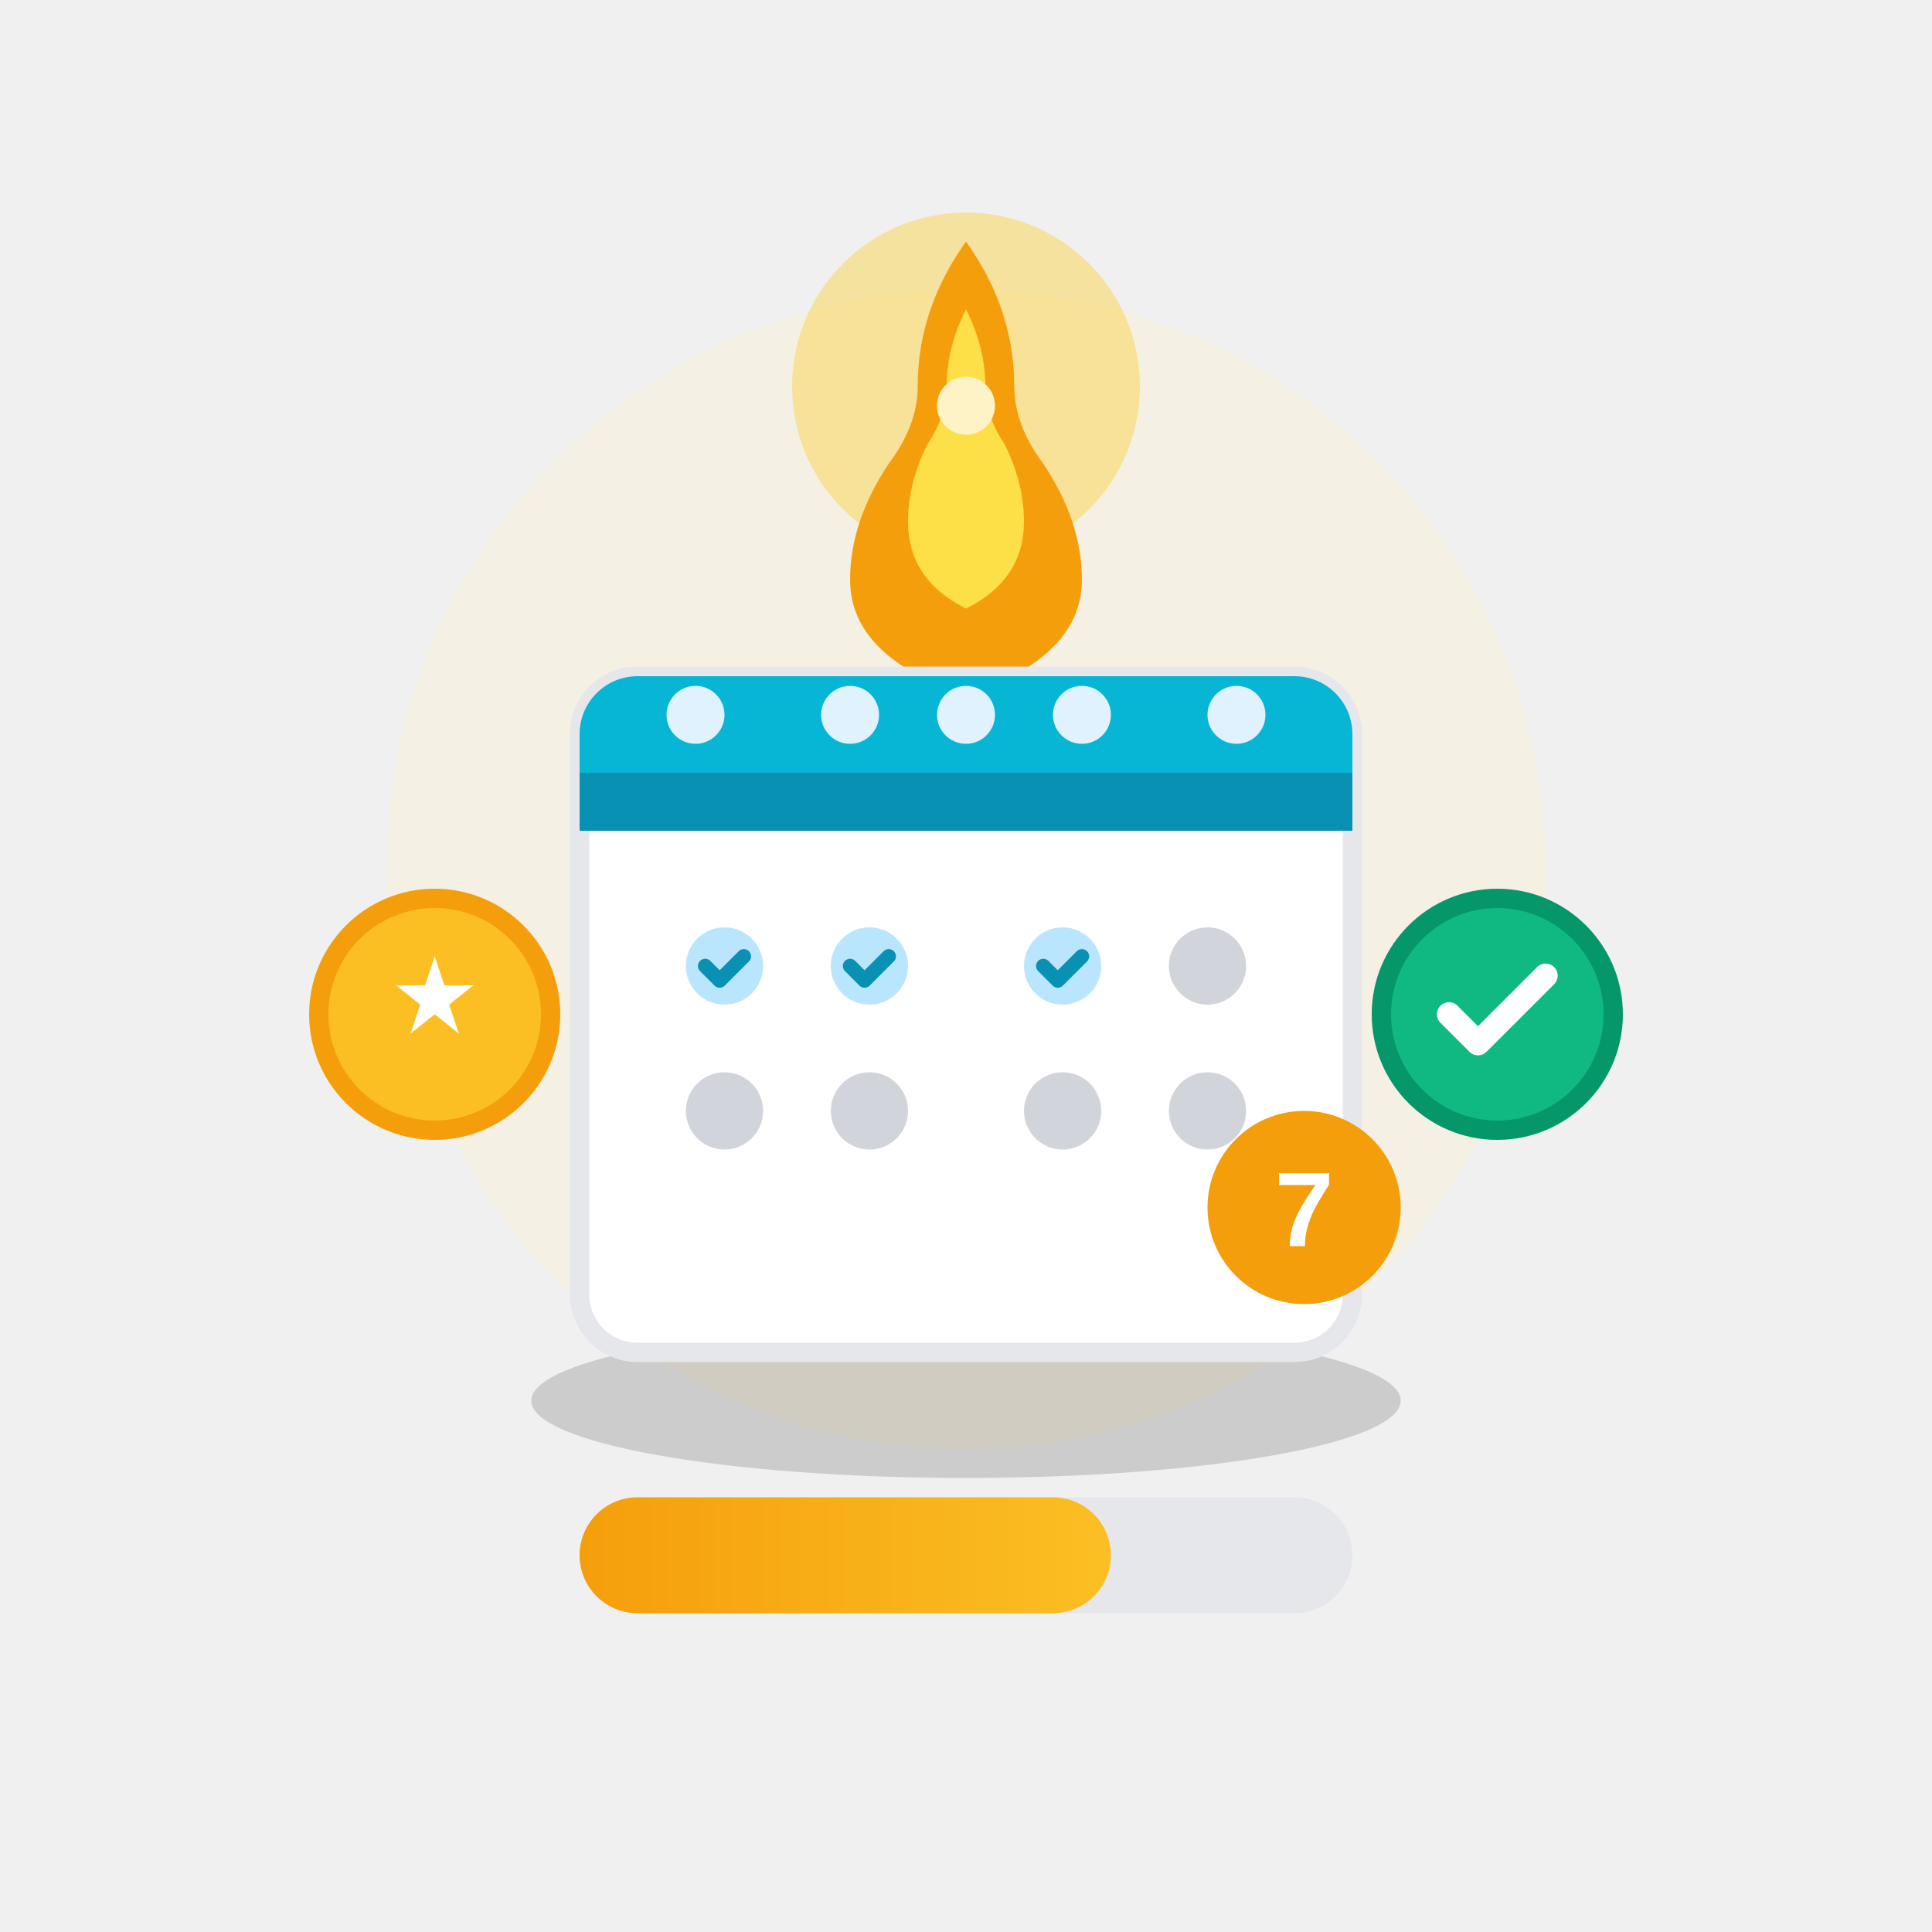
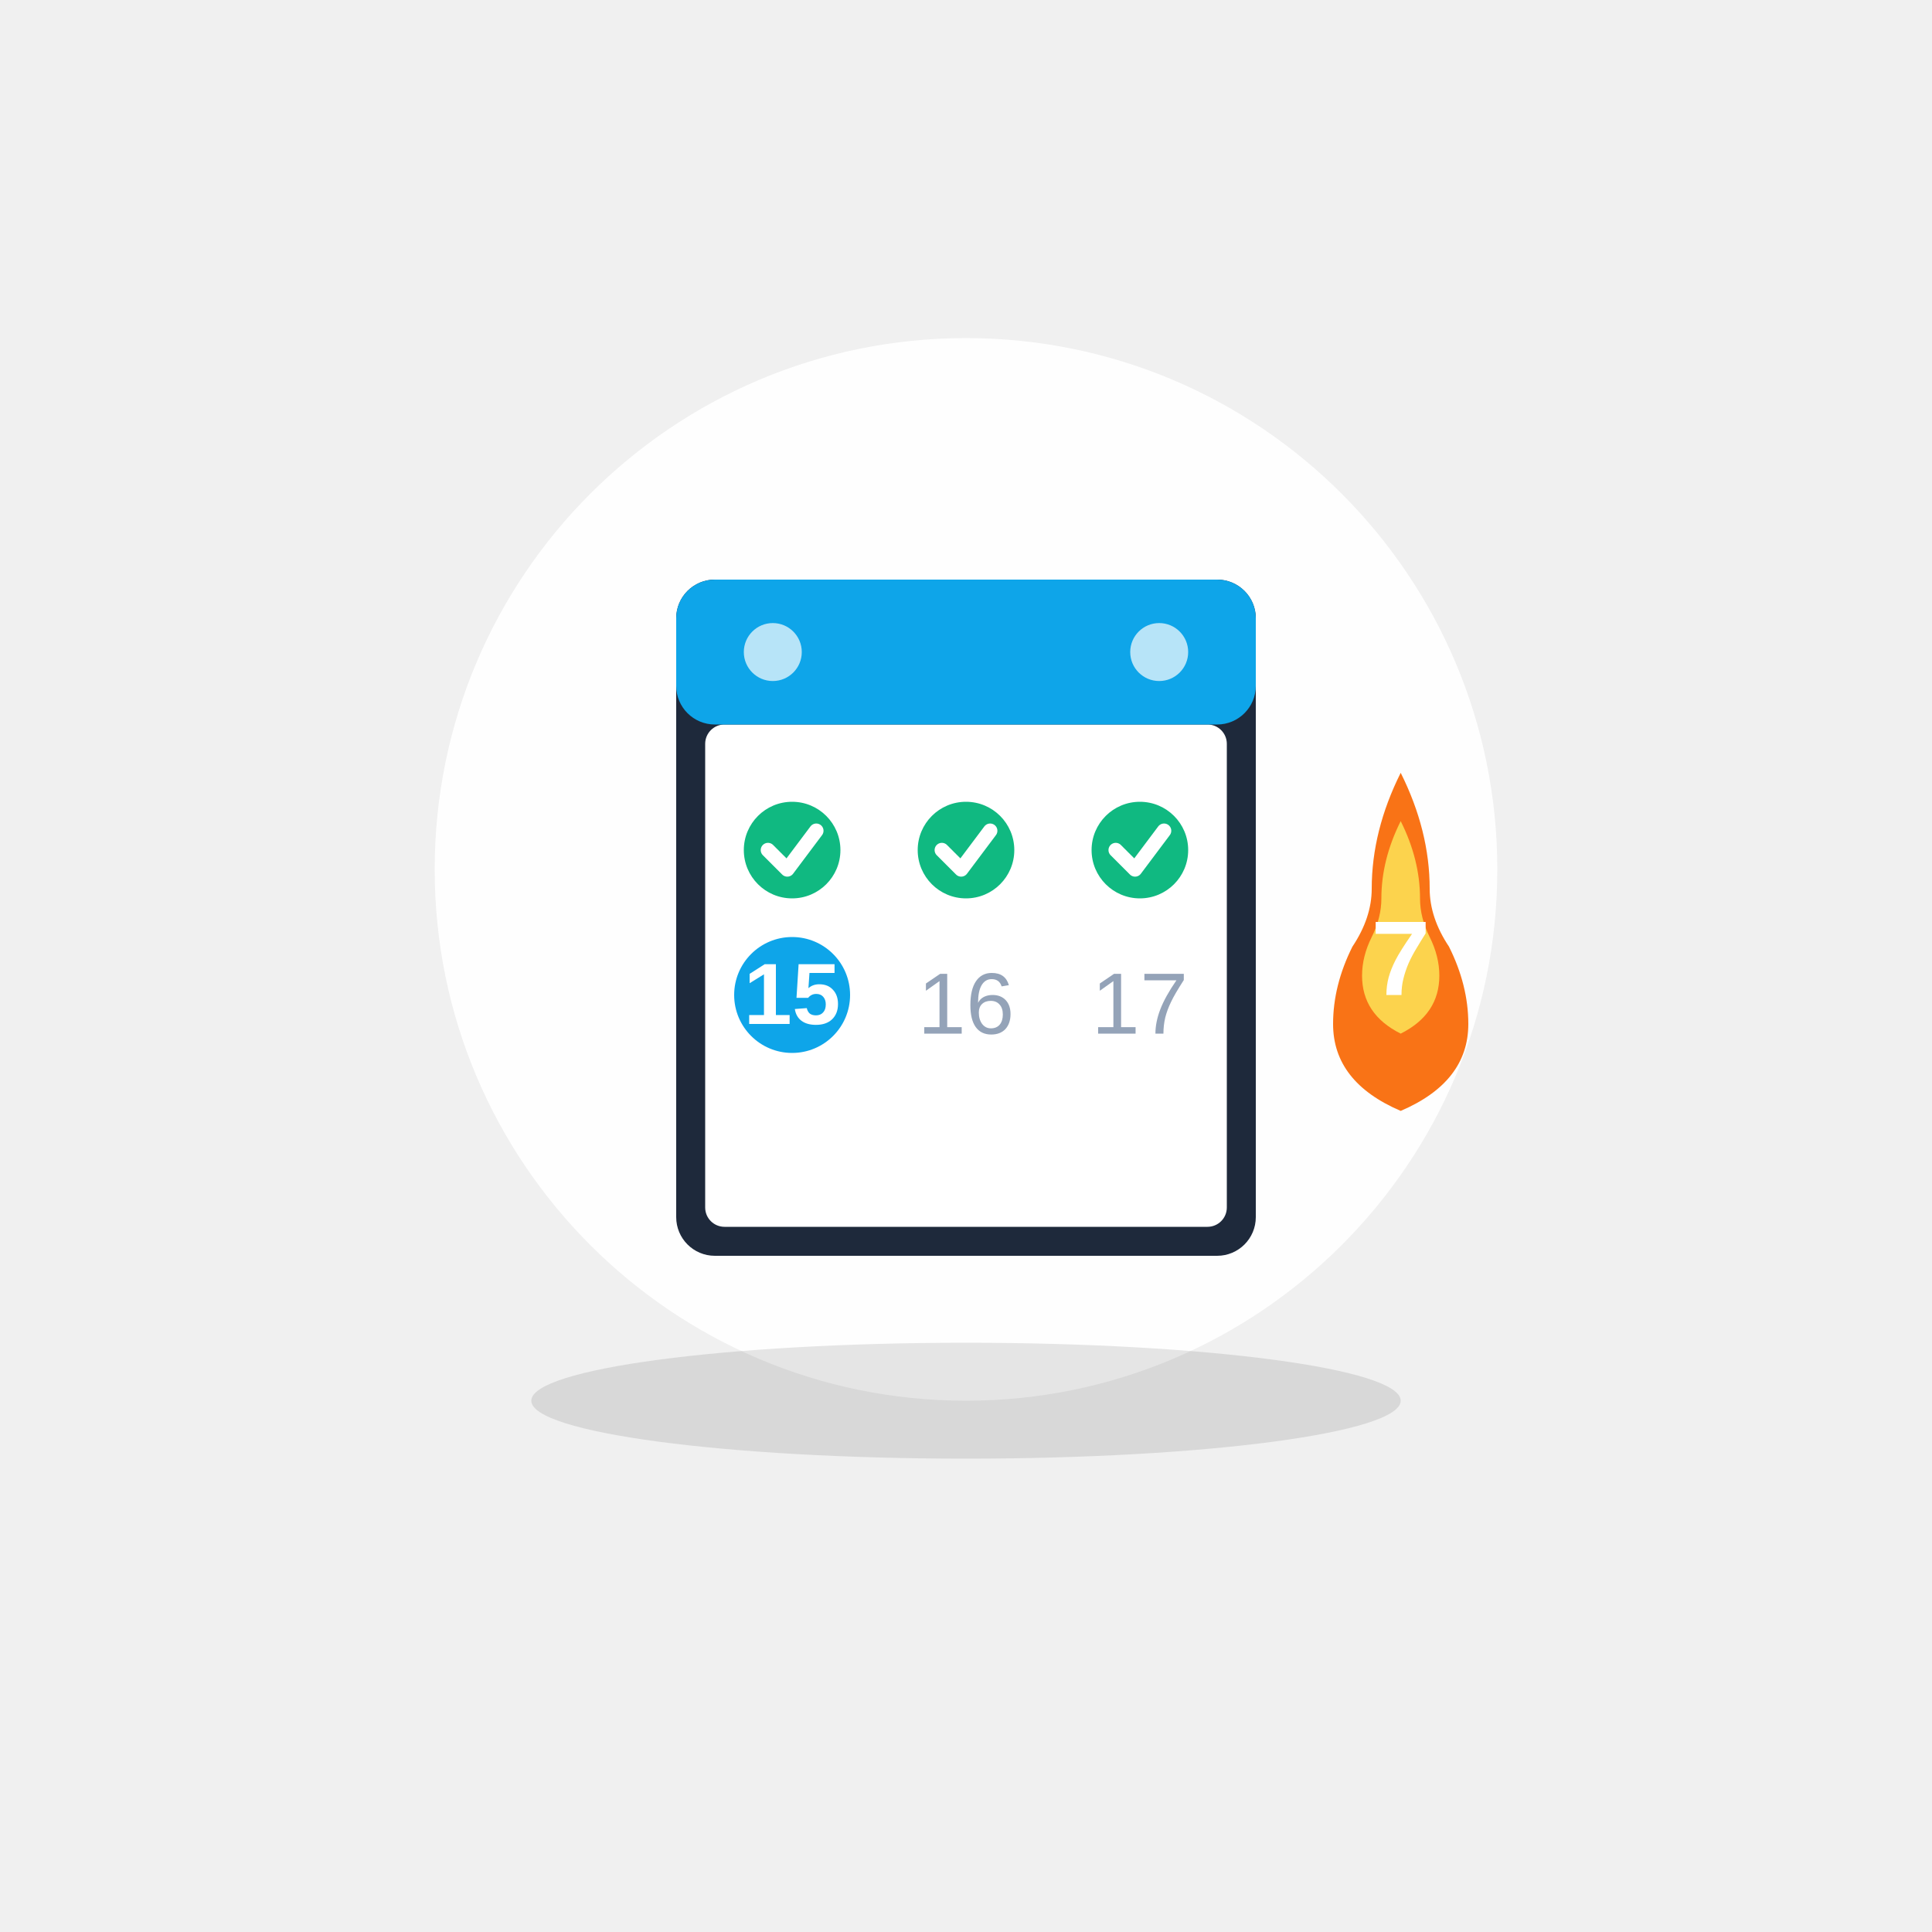
<svg xmlns="http://www.w3.org/2000/svg" width="200" height="200" viewBox="0 0 200 200" fill="none">
-   <circle cx="100" cy="90" r="60" fill="#FEF3C7" opacity="0.3" />
-   <circle cx="100" cy="40" r="18" fill="#FCD34D" opacity="0.5" />
-   <path d="M100 25 Q95 32 95 40 Q95 44 92 48 Q88 54 88 60 Q88 68 100 72 Q112 68 112 60 Q112 54 108 48 Q105 44 105 40 Q105 32 100 25 Z" fill="#F59E0B" />
-   <path d="M100 32 Q98 36 98 40 Q98 43 96 46 Q94 50 94 54 Q94 60 100 63 Q106 60 106 54 Q106 50 104 46 Q102 43 102 40 Q102 36 100 32 Z" fill="#FDE047" />
-   <circle cx="100" cy="42" r="3" fill="#FEF3C7" />
-   <ellipse cx="100" cy="145" rx="45" ry="8" fill="#000000" opacity="0.15" />
-   <rect x="60" y="70" width="80" height="70" rx="6" fill="#FFFFFF" stroke="#E5E7EB" stroke-width="2" />
-   <rect x="60" y="70" width="80" height="16" rx="6" fill="#06B6D4" />
-   <rect x="60" y="80" width="80" height="6" fill="#0891B2" />
-   <circle cx="72" cy="74" r="3" fill="#E0F2FE" />
-   <circle cx="88" cy="74" r="3" fill="#E0F2FE" />
-   <circle cx="100" cy="74" r="3" fill="#E0F2FE" />
-   <circle cx="112" cy="74" r="3" fill="#E0F2FE" />
-   <circle cx="128" cy="74" r="3" fill="#E0F2FE" />
-   <circle cx="75" cy="100" r="4" fill="#BAE6FD" />
-   <path d="M73 100 L74.5 101.5 L77 99" stroke="#0891B2" stroke-width="1.5" stroke-linecap="round" stroke-linejoin="round" />
-   <circle cx="90" cy="100" r="4" fill="#BAE6FD" />
-   <path d="M88 100 L89.5 101.5 L92 99" stroke="#0891B2" stroke-width="1.5" stroke-linecap="round" stroke-linejoin="round" />
-   <circle cx="110" cy="100" r="4" fill="#BAE6FD" />
-   <path d="M108 100 L109.5 101.5 L112 99" stroke="#0891B2" stroke-width="1.5" stroke-linecap="round" stroke-linejoin="round" />
-   <circle cx="125" cy="100" r="4" fill="#D1D5DB" />
-   <circle cx="75" cy="115" r="4" fill="#D1D5DB" />
-   <circle cx="90" cy="115" r="4" fill="#D1D5DB" />
-   <circle cx="110" cy="115" r="4" fill="#D1D5DB" />
-   <circle cx="125" cy="115" r="4" fill="#D1D5DB" />
-   <circle cx="45" cy="105" r="12" fill="#FBBF24" stroke="#F59E0B" stroke-width="2" />
-   <path d="M45 99 L46 102 L49 102 L46.5 104 L47.5 107 L45 105 L42.5 107 L43.5 104 L41 102 L44 102 Z" fill="#FFFFFF" />
-   <circle cx="155" cy="105" r="12" fill="#10B981" stroke="#059669" stroke-width="2" />
-   <path d="M150 105 L153 108 L160 101" stroke="#FFFFFF" stroke-width="2.5" stroke-linecap="round" stroke-linejoin="round" />
-   <rect x="60" y="155" width="80" height="12" rx="6" fill="#E5E7EB" />
-   <rect x="60" y="155" width="55" height="12" rx="6" fill="url(#progressGradient)" />
-   <circle cx="135" cy="125" r="10" fill="#F59E0B" />
-   <text x="135" y="129" font-family="Arial, sans-serif" font-size="11" font-weight="bold" fill="white" text-anchor="middle">7</text>
-   <defs>
-     <linearGradient id="progressGradient" x1="0%" y1="0%" x2="100%" y2="0%">
-       <stop offset="0%" stop-color="#F59E0B" />
-       <stop offset="100%" stop-color="#FBBF24" />
-     </linearGradient>
-   </defs>
+   <circle cx="100" cy="90" r="55" fill="white" opacity="0.95" />
+   <ellipse cx="100" cy="145" rx="45" ry="6" fill="#000000" opacity="0.1" />
+   <rect x="70" y="60" width="60" height="70" rx="4" fill="#1E293B" />
+   <rect x="73" y="75" width="54" height="52" rx="2" fill="white" />
+   <rect x="70" y="60" width="60" height="15" rx="4" fill="#0EA5E9" />
+   <circle cx="80" cy="67.5" r="3" fill="white" opacity="0.7" />
+   <circle cx="120" cy="67.5" r="3" fill="white" opacity="0.7" />
+   <circle cx="82" cy="88" r="5" fill="#10B981" />
+   <path d="M79.5 88 L81.5 90 L84.5 86" stroke="white" stroke-width="1.5" stroke-linecap="round" stroke-linejoin="round" />
+   <circle cx="100" cy="88" r="5" fill="#10B981" />
+   <path d="M97.5 88 L99.5 90 L102.5 86" stroke="white" stroke-width="1.5" stroke-linecap="round" stroke-linejoin="round" />
+   <circle cx="118" cy="88" r="5" fill="#10B981" />
+   <path d="M115.5 88 L117.5 90 L120.5 86" stroke="white" stroke-width="1.5" stroke-linecap="round" stroke-linejoin="round" />
+   <circle cx="82" cy="103" r="6" fill="#0EA5E9" />
+   <text x="82" y="106" font-family="Arial" font-size="9" font-weight="bold" fill="white" text-anchor="middle">15</text>
+   <text x="100" y="107" font-family="Arial" font-size="9" fill="#94A3B8" text-anchor="middle">16</text>
+   <text x="118" y="107" font-family="Arial" font-size="9" fill="#94A3B8" text-anchor="middle">17</text>
+   <path d="M145 80 Q142 86 142 92 Q142 95 140 98 Q138 102 138 106 Q138 112 145 115 Q152 112 152 106 Q152 102 150 98 Q148 95 148 92 Q148 86 145 80 Z" fill="#F97316" />
+   <path d="M145 85 Q143 89 143 93 Q143 95 142 97 Q141 99 141 101 Q141 105 145 107 Q149 105 149 101 Q149 99 148 97 Q147 95 147 93 Q147 89 145 85 Z" fill="#FCD34D" />
+   <text x="145" y="103" font-family="Arial" font-size="11" font-weight="bold" fill="white" text-anchor="middle">7</text>
</svg>
